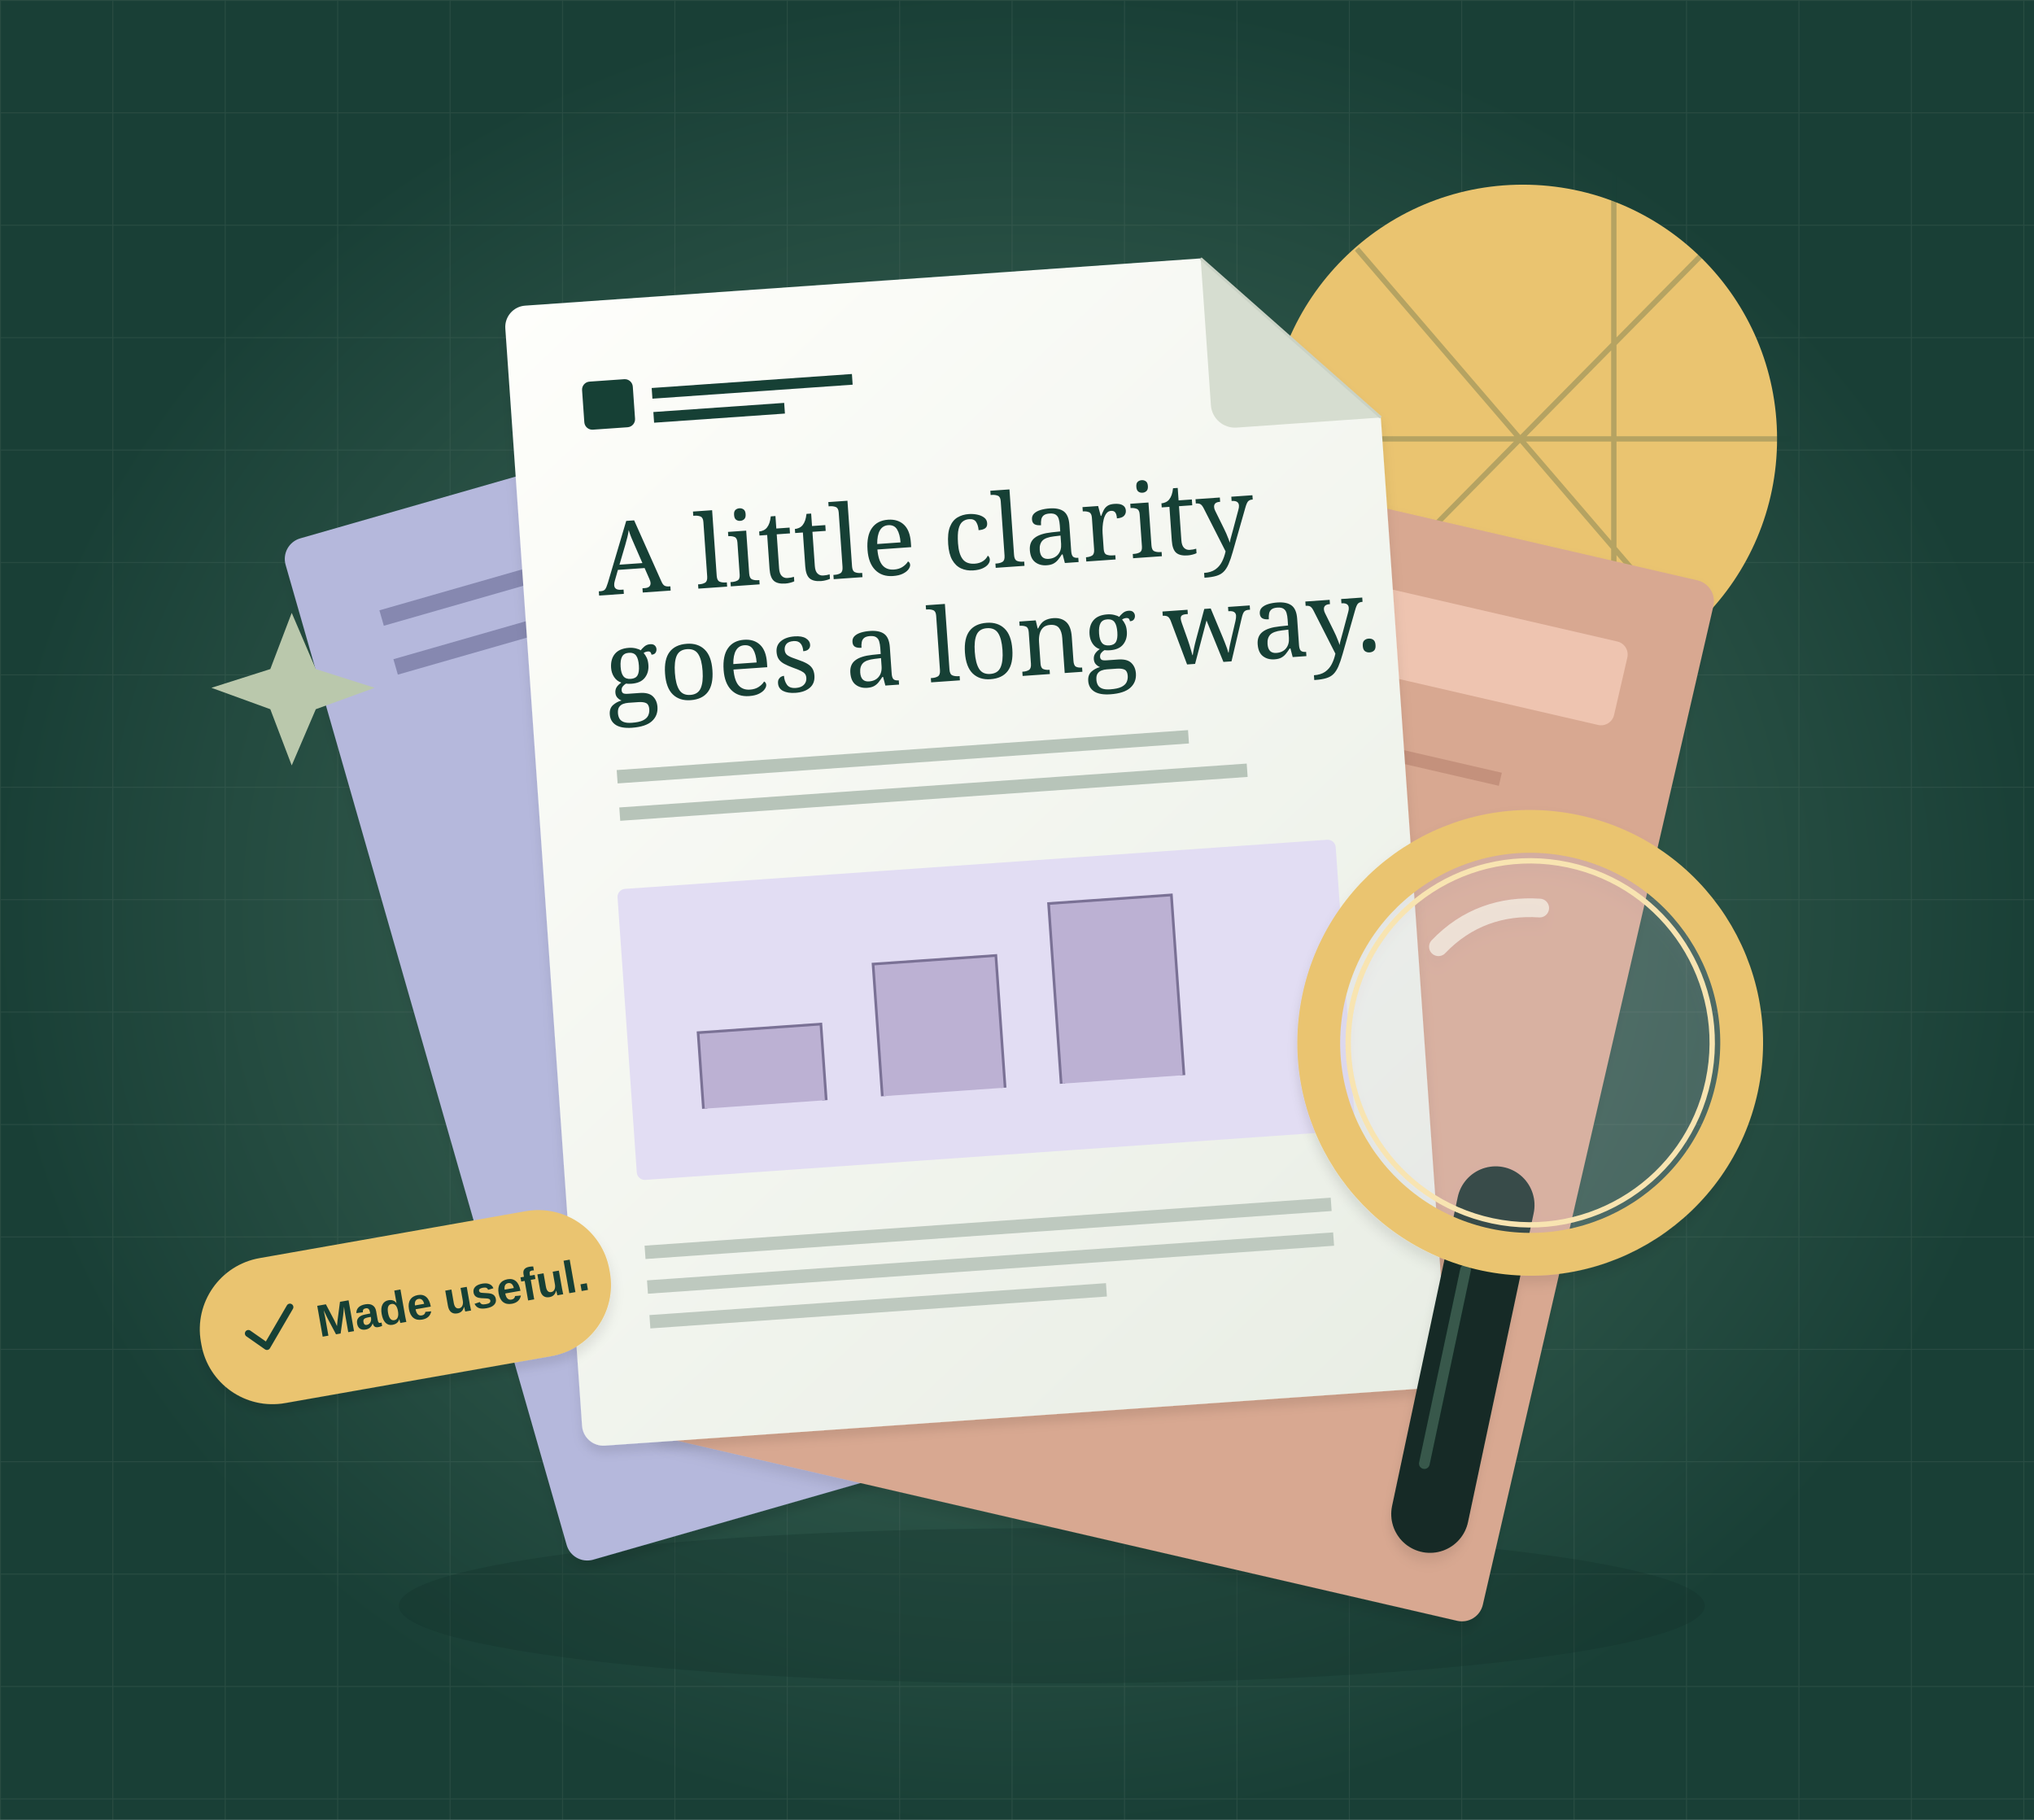
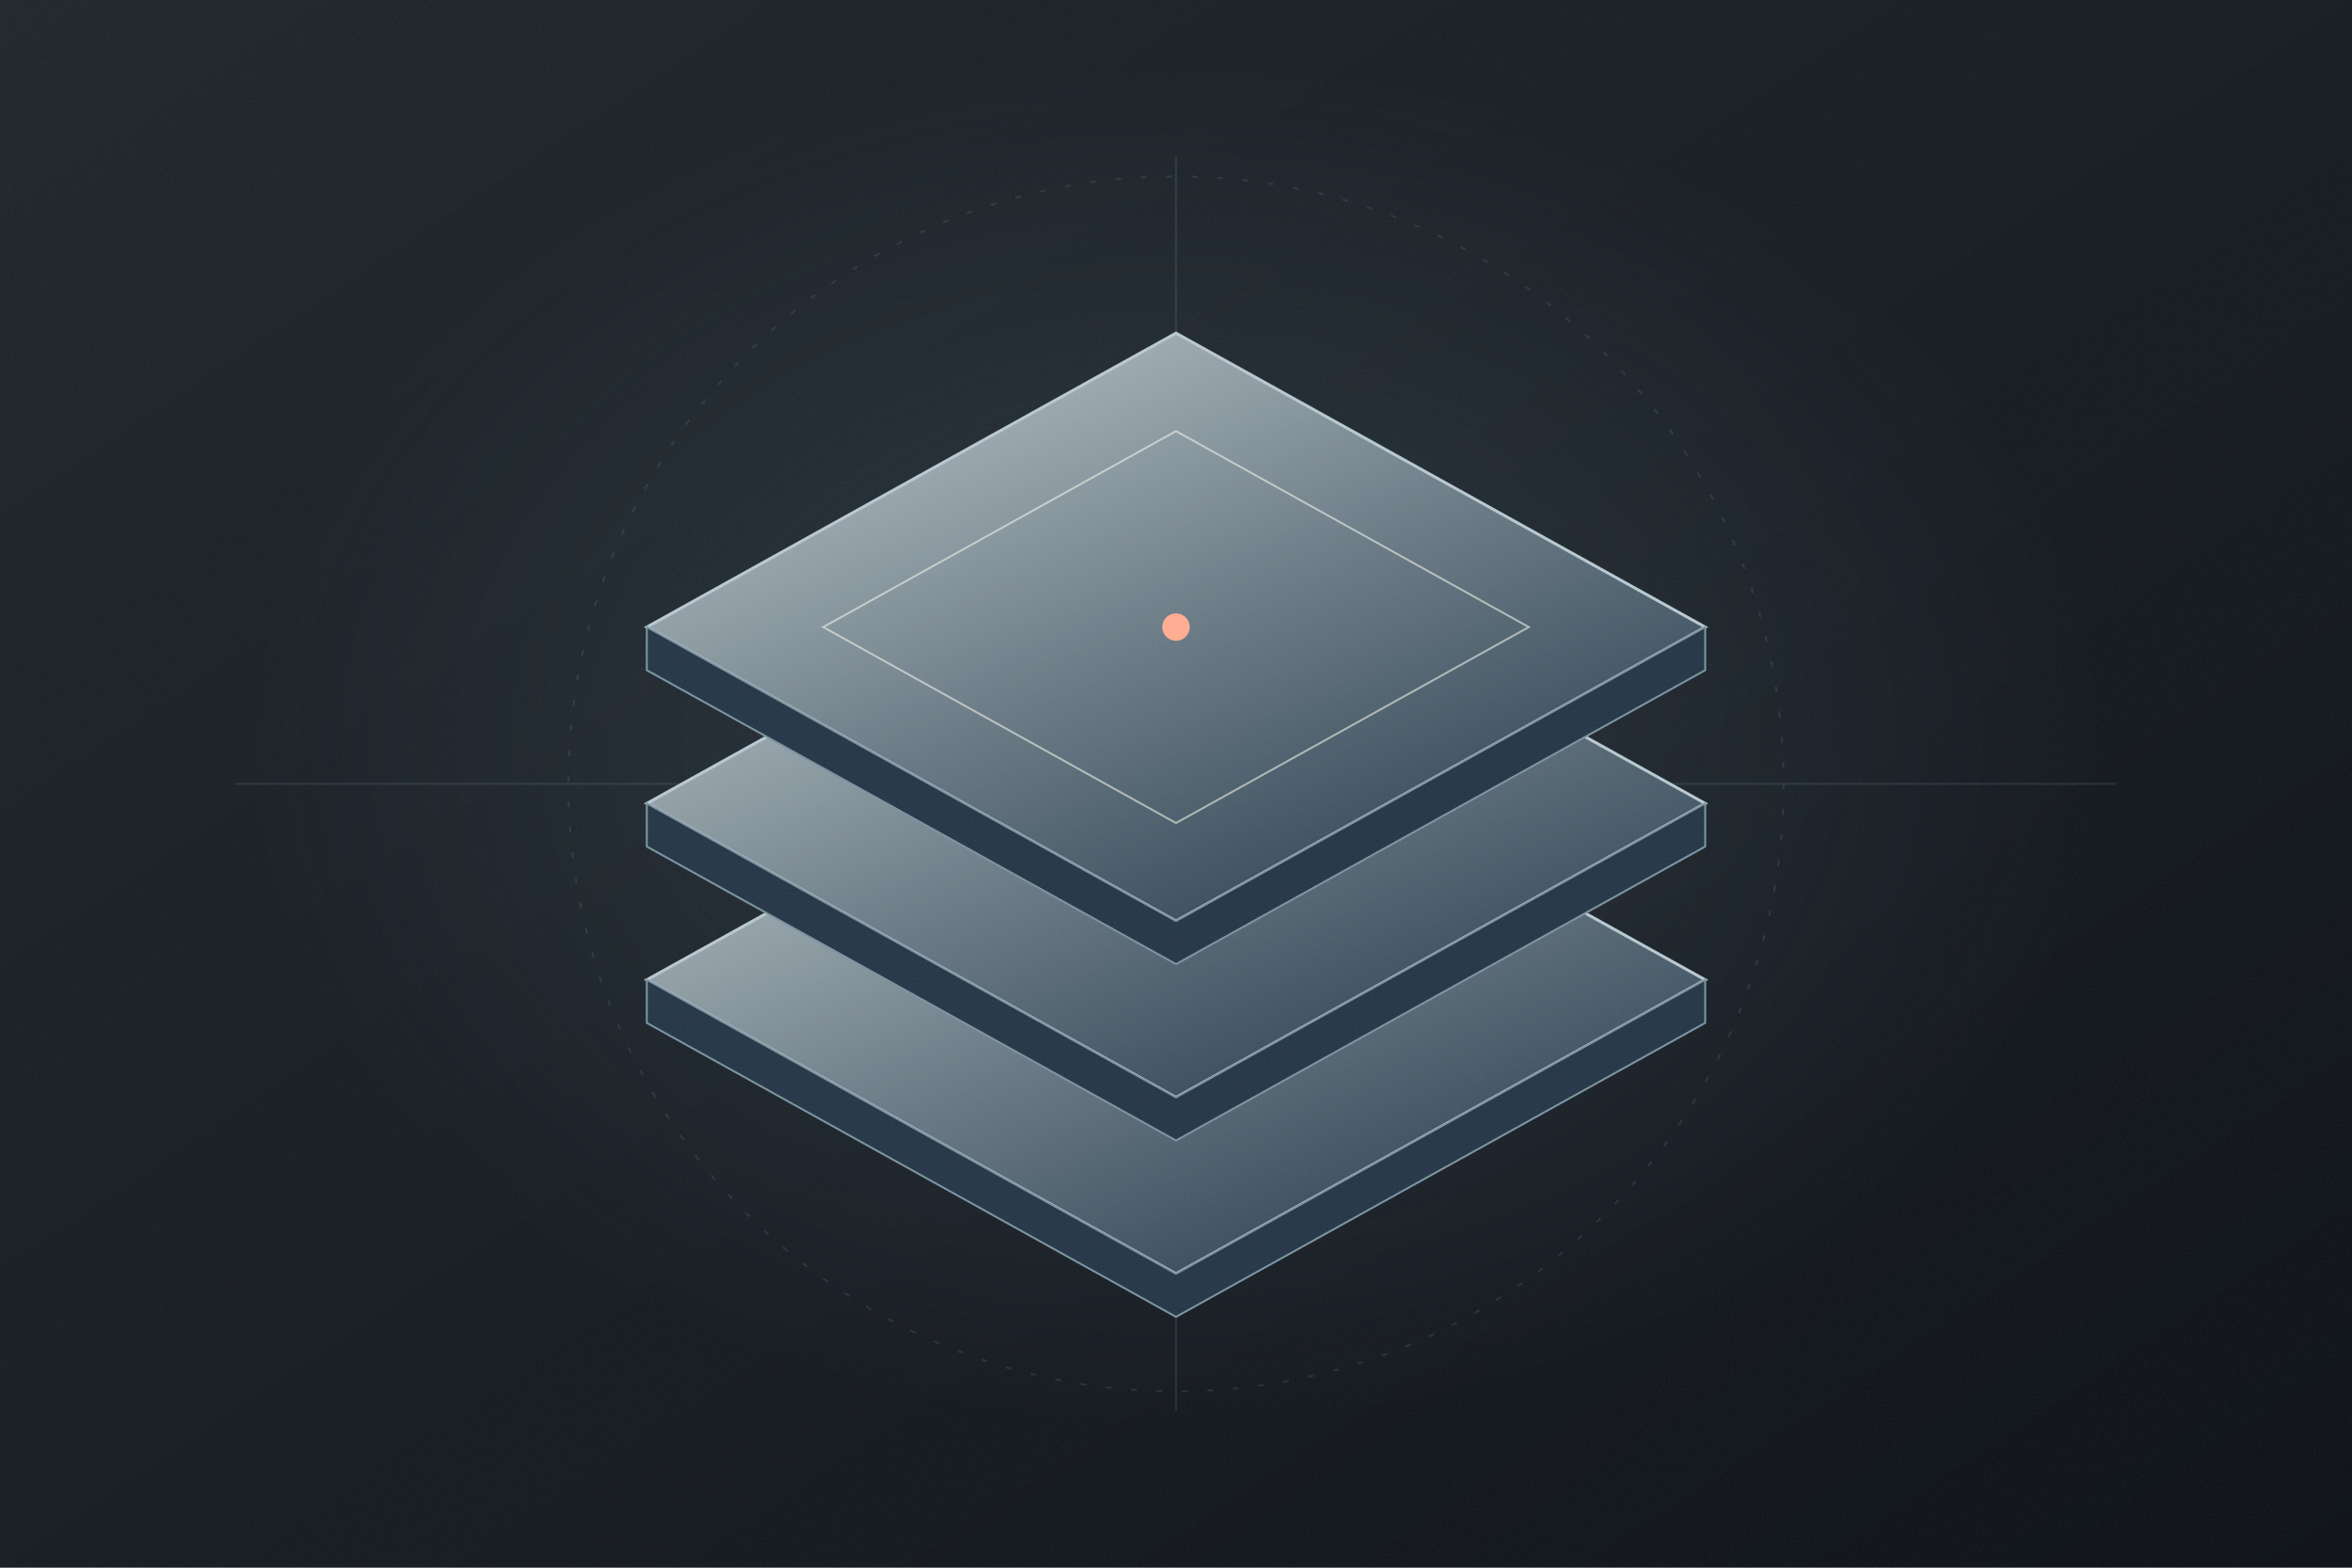
- <svg xmlns="http://www.w3.org/2000/svg" width="760" height="680" viewBox="0 0 760 680" fill="none">
+ <svg xmlns="http://www.w3.org/2000/svg" width="1200" height="800" viewBox="0 0 1200 800">
  <defs>
-     <filter id="shadow" x="-50%" y="-50%" width="220%" height="220%">
-       <feDropShadow dx="0" dy="18" stdDeviation="16" flood-color="#092A23" flood-opacity=".20" />
-       <feDropShadow dx="0" dy="3" stdDeviation="2" flood-color="#092A23" flood-opacity=".09" />
+     <linearGradient id="bg" x2="1" y2="1">
+       <stop stop-color="#20272d" />
+       <stop offset="1" stop-color="#0e1218" />
+     </linearGradient>
+     <linearGradient id="face" x2=".8" y2="1">
+       <stop stop-color="#c4ced1" />
+       <stop offset=".55" stop-color="#6b7b86" />
+       <stop offset="1" stop-color="#273c4c" />
+     </linearGradient>
+     <radialGradient id="light">
+       <stop stop-color="#7395a7" stop-opacity=".22" />
+       <stop offset="1" stop-color="#7395a7" stop-opacity="0" />
+     </radialGradient>
+     <filter id="grain">
+       <feTurbulence type="fractalNoise" baseFrequency=".75" numOctaves="3" stitchTiles="stitch" />
+       <feColorMatrix type="saturate" values="0" />
    </filter>
-     <pattern id="grid" width="42" height="42" patternUnits="userSpaceOnUse">
-       <path d="M42 0H0V42" stroke="#567366" stroke-width=".7" opacity=".25" />
-     </pattern>
-     <linearGradient id="paper" x1="170" y1="100" x2="530" y2="540" gradientUnits="userSpaceOnUse">
-       <stop stop-color="#FFFFFC" />
-       <stop offset="1" stop-color="#E8EDE4" />
-     </linearGradient>
-     <radialGradient id="ambient">
-       <stop stop-color="#487260" />
-       <stop offset="1" stop-color="#193F36" />
-     </radialGradient>
  </defs>
-   <path fill="url(#ambient)" d="M0 0h760v680H0z" />
-   <path fill="url(#grid)" d="M0 0h760v680H0z" />
-   <ellipse cx="393" cy="600" rx="244" ry="29" fill="#102F28" opacity=".3" />
-   <circle cx="569" cy="164" r="95" fill="#EAC470" />
-   <path d="M603 64v200M469 164h200M507 93l122 142M500 233L638 93" stroke="#193F36" stroke-width="2" opacity=".25" />
-   <g filter="url(#shadow)" transform="rotate(-16 342 335)">
-     <rect x="150" y="143" width="335" height="397" rx="8" fill="#B5B8DC" />
-     <path d="M179 180h117m-117 19h173m-173 244h275m-275 20h275m-275 20h182" stroke="#5E618C" stroke-width="6" opacity=".55" />
+   <rect width="1200" height="800" fill="url(#bg)" />
+   <ellipse cx="600" cy="380" rx="480" ry="350" fill="url(#light)" />
+   <g fill="none" stroke="#617786" stroke-opacity=".24">
+     <path d="M120 400H1080M600 80V720" />
+     <circle cx="600" cy="400" r="310" stroke-dasharray="3 10" />
  </g>
-   <g filter="url(#shadow)" transform="rotate(13 431 368)">
-     <rect x="284" y="175" width="319" height="399" rx="8" fill="#D8A891" />
-     <rect x="309" y="204" width="267" height="32" rx="5" fill="#EEC4B0" />
-     <path d="M310 264h230m-230 17h195m-195 17h219m-219 166h264m-264 17h200" stroke="#AF7966" stroke-width="5" opacity=".5" />
-   </g>
-   <g transform="rotate(-4 364 320)" filter="url(#shadow)">
-     <path d="M211 103h253l63 64v355a8 8 0 0 1-8 8H211a8 8 0 0 1-8-8V111a8 8 0 0 1 8-8Z" fill="url(#paper)" />
-     <path d="M464 103v55a9 9 0 0 0 9 9h54" fill="#D6DDD0" />
-     <path d="M464 103l63 64" stroke="#CAD2C5" />
-     <rect x="230" y="133" width="19" height="18" rx="3" fill="#193F36" />
-     <path d="M256 139h75m-75 9h49" stroke="#193F36" stroke-width="4" />
-     <text x="231" y="213" font-family="Georgia,serif" font-size="38" fill="#193F36">A little clarity</text>
-     <text x="231" y="254" font-family="Georgia,serif" font-size="38" fill="#193F36">goes a long way.</text>
-     <path d="M233 281h214m-214 14h235" stroke="#B7C4B9" stroke-width="5" />
-     <rect x="230" y="323" width="269" height="109" rx="3" fill="#E2DDF3" />
-     <path d="M257 407v-28h45v28m22 0v-49h45v49m22 0v-67h45v67" stroke="#7A7195" stroke-width="2" />
-     <path d="M257 407v-28h45v28m22 0v-49h45v49m22 0v-67h45v67" fill="#BCB1D3" />
-     <path d="M231 459h257m-257 13h257m-257 13h171" stroke="#BEC9BF" stroke-width="5" />
-   </g>
-   <g filter="url(#shadow)" transform="rotate(12 568 441)">
-     <path d="M561 452v118" stroke="#122C25" stroke-width="29" stroke-linecap="round" />
-     <path d="M555 478v74" stroke="#38584B" stroke-width="4" stroke-linecap="round" />
-     <circle cx="561" cy="390" r="79" fill="#E2DDF3" fill-opacity=".18" stroke="#EAC470" stroke-width="16" />
-     <circle cx="561" cy="390" r="68" stroke="#F8E4B1" stroke-width="2" />
-     <path d="M520 362c8-13 20-20 34-22" stroke="#FAF9F1" stroke-opacity=".65" stroke-width="7" stroke-linecap="round" />
-   </g>
-   <g transform="rotate(-10 152 500)" filter="url(#shadow)">
-     <rect x="76" y="461" width="155" height="55" rx="27" fill="#EAC470" />
-     <path d="m94 488 6 6 11-13" stroke="#193F36" stroke-width="2.6" stroke-linecap="round" stroke-linejoin="round" />
-     <text x="120" y="494" font-family="Arial,sans-serif" font-weight="600" font-size="17" fill="#193F36">Made useful.</text>
-   </g>
-   <path d="m109 229 9 21 22 7-22 8-9 21-8-21-22-8 22-7Z" fill="#BAC8AC" />
+   <path d="M600 350L870 500 600 650 330 500Z" fill="url(#face)" stroke="#b8c8d0" stroke-width="1.5" />
+   <path d="M330 500V522L600 672 870 522V500L600 650Z" fill="#263747" stroke="#7b939f" stroke-width="1" />
+   <path d="M600 260L870 410 600 560 330 410Z" fill="url(#face)" stroke="#b8c8d0" stroke-width="1.5" />
+   <path d="M330 410V432L600 582 870 432V410L600 560Z" fill="#263747" stroke="#7b939f" stroke-width="1" />
+   <path d="M600 170L870 320 600 470 330 320Z" fill="url(#face)" stroke="#b8c8d0" stroke-width="1.5" />
+   <path d="M330 320V342L600 492 870 342V320L600 470Z" fill="#263747" stroke="#7b939f" stroke-width="1" />
+   <path d="M600 220L780 320 600 420 420 320Z" fill="none" stroke="#eef0e5" stroke-opacity=".6" />
+   <circle cx="600" cy="320" r="7" fill="#ffac91" />
+   <rect width="1200" height="800" filter="url(#grain)" opacity=".045" style="mix-blend-mode:screen" />
</svg>
